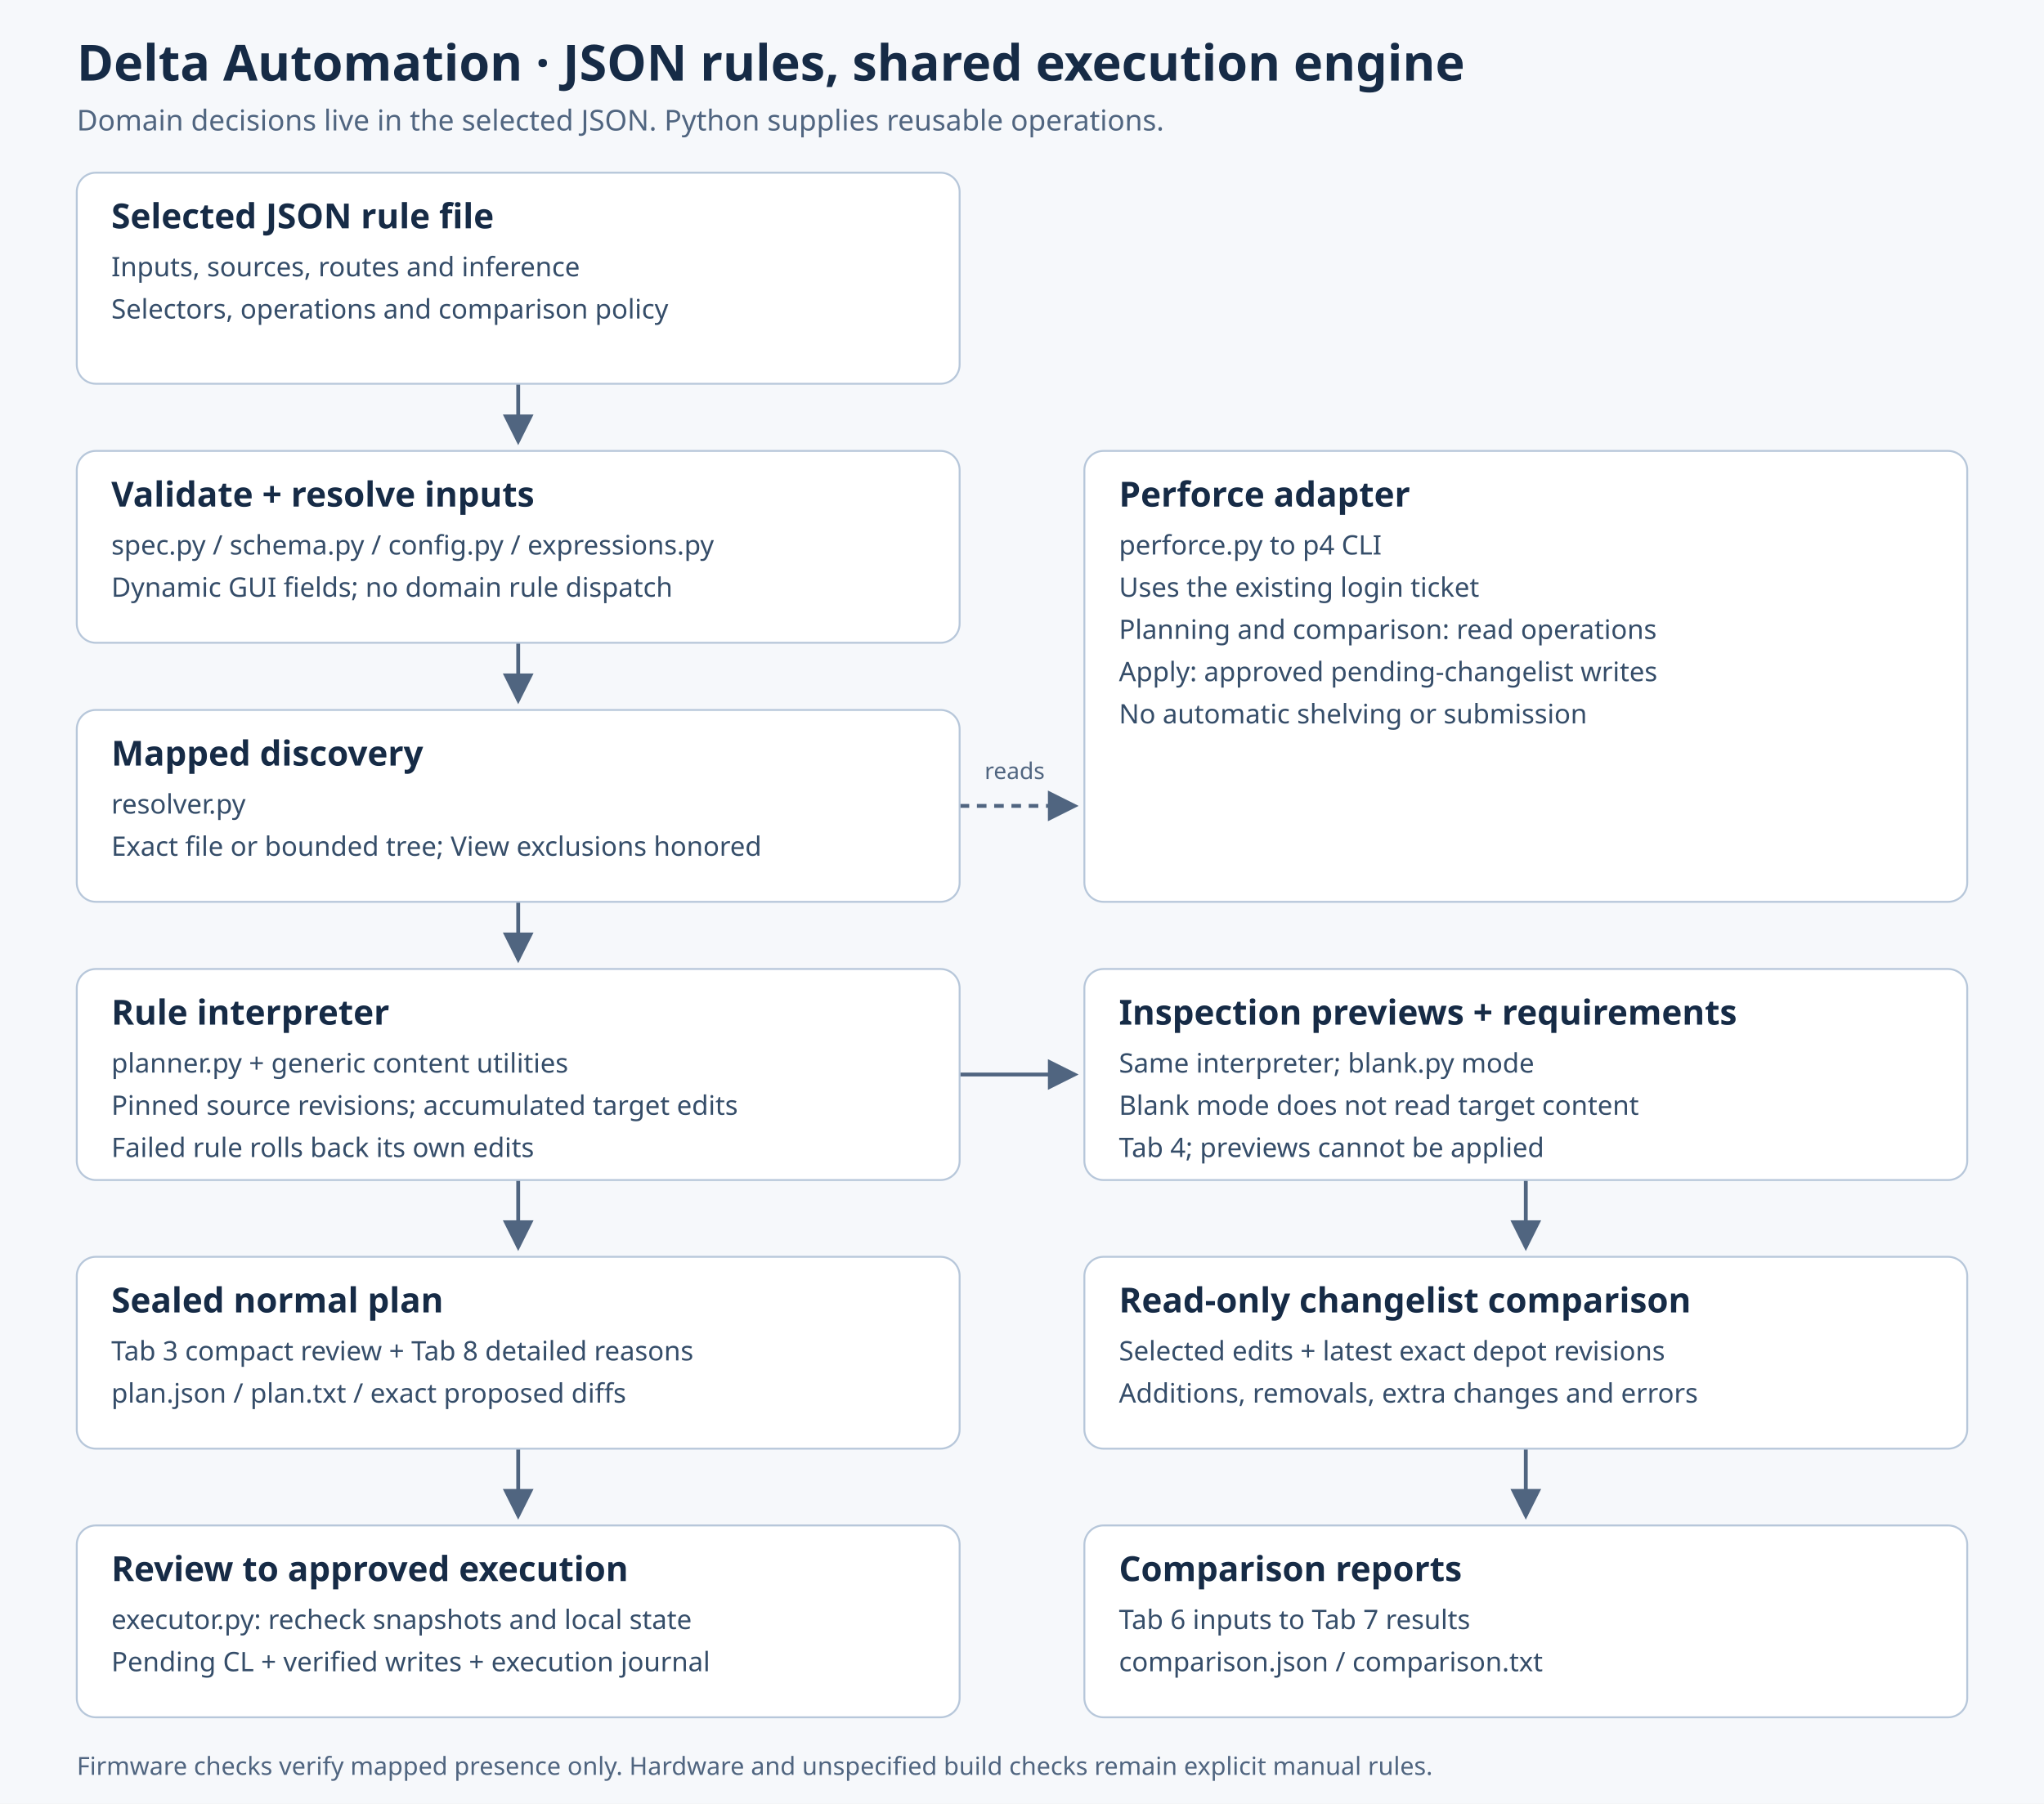
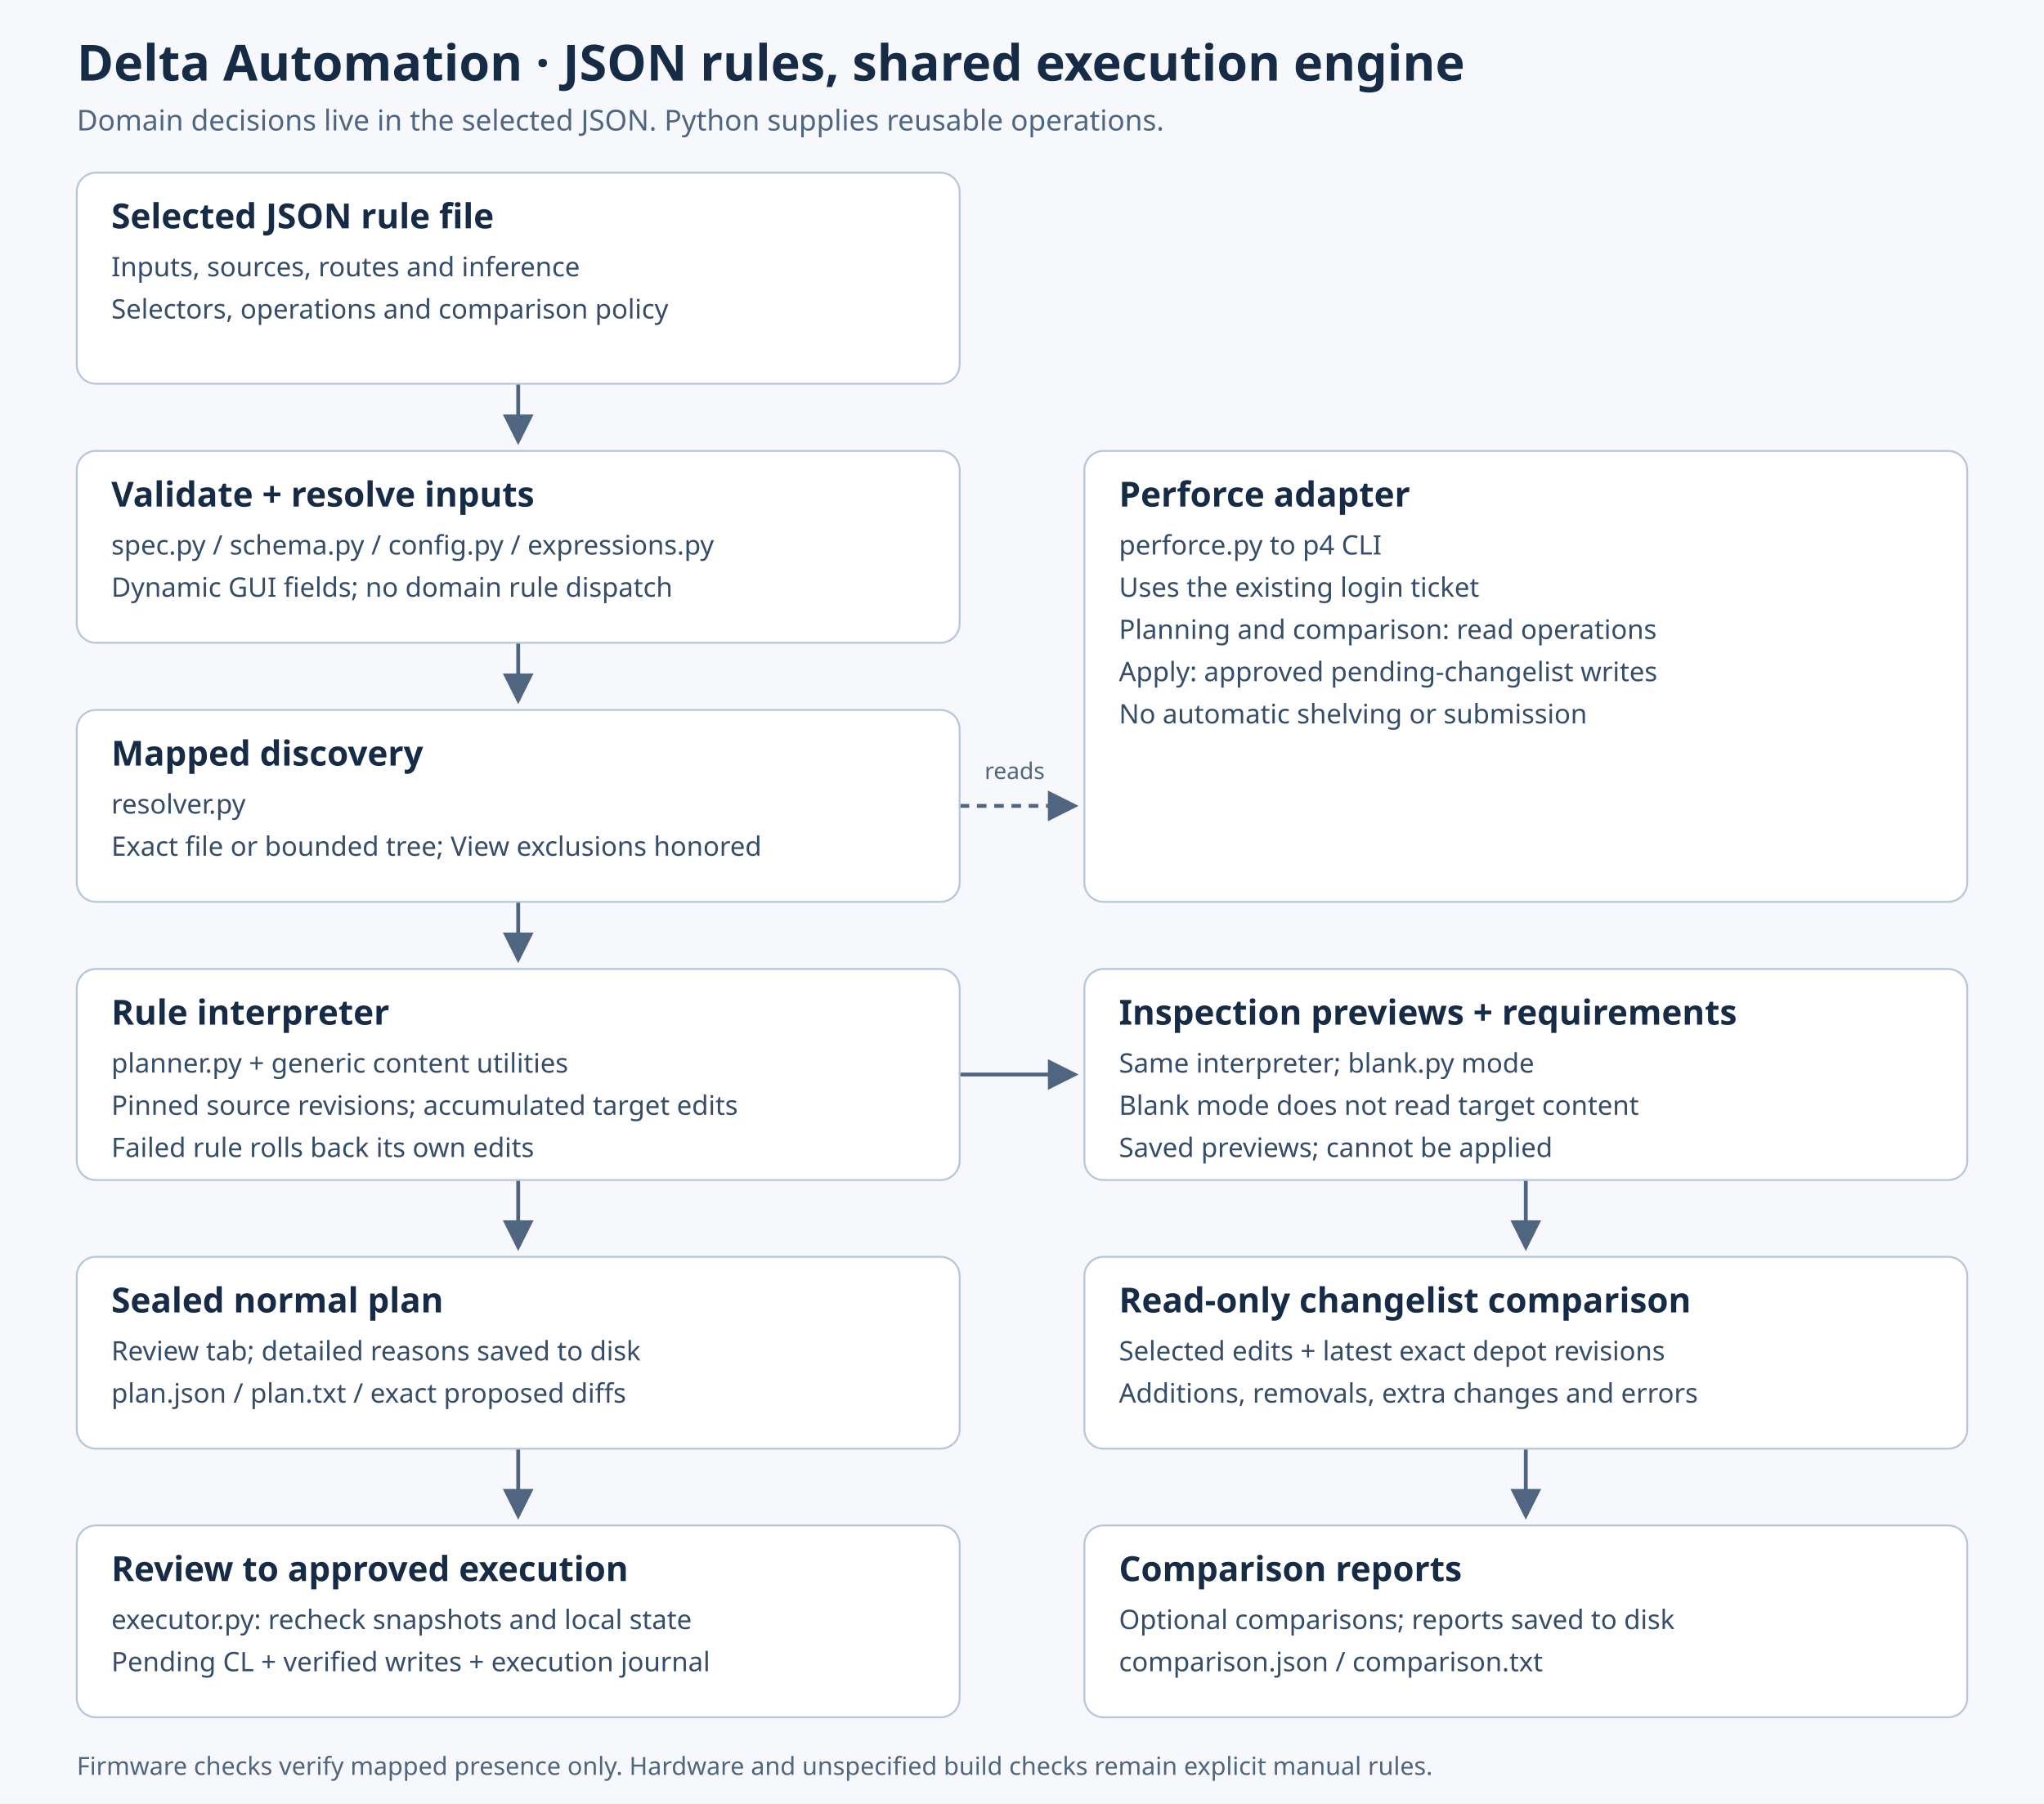
<svg xmlns="http://www.w3.org/2000/svg" width="1065" height="940" viewBox="0 0 1065 940" role="img" aria-labelledby="title desc">
  <defs>
    <marker id="arrow" markerWidth="8" markerHeight="8" refX="7" refY="4" orient="auto">
      <path d="M0,0 L8,4 L0,8 Z" fill="#506580" />
    </marker>
  </defs>
  <rect width="1065" height="940" fill="#f6f8fb" />
  <text x="40" y="42" font-family="sans-serif" font-size="26" font-weight="bold" fill="#162b46">Delta Automation · JSON rules, shared execution engine</text>
  <text x="40" y="68" font-family="sans-serif" font-size="15" fill="#506580">Domain decisions live in the selected JSON. Python supplies reusable operations.</text>
  <path d="M270,200 V230" stroke="#506580" stroke-width="2" fill="none" marker-end="url(#arrow)" />
  <path d="M270,335 V365" stroke="#506580" stroke-width="2" fill="none" marker-end="url(#arrow)" />
  <path d="M270,470 V500" stroke="#506580" stroke-width="2" fill="none" marker-end="url(#arrow)" />
  <path d="M270,615 V650" stroke="#506580" stroke-width="2" fill="none" marker-end="url(#arrow)" />
  <path d="M270,755 V790" stroke="#506580" stroke-width="2" fill="none" marker-end="url(#arrow)" />
  <path d="M795,615 V650" stroke="#506580" stroke-width="2" fill="none" marker-end="url(#arrow)" />
  <path d="M795,755 V790" stroke="#506580" stroke-width="2" fill="none" marker-end="url(#arrow)" />
  <path d="M500,560 H560" stroke="#506580" stroke-width="2" marker-end="url(#arrow)" />
  <path d="M500,420 H560" stroke="#506580" stroke-width="2" stroke-dasharray="5 4" marker-end="url(#arrow)" />
  <text x="513" y="406" font-family="sans-serif" font-size="12" fill="#506580">reads</text>
  <rect x="40" y="90" width="460" height="110" rx="10" fill="white" stroke="#b7c7da" />
  <text x="58" y="119" font-family="sans-serif" font-size="18" font-weight="bold" fill="#162b46">Selected JSON rule file</text>
  <text x="58" y="144" font-family="sans-serif" font-size="14" fill="#354d69">Inputs, sources, routes and inference</text>
  <text x="58" y="166" font-family="sans-serif" font-size="14" fill="#354d69">Selectors, operations and comparison policy</text>
  <rect x="40" y="235" width="460" height="100" rx="10" fill="white" stroke="#b7c7da" />
  <text x="58" y="264" font-family="sans-serif" font-size="18" font-weight="bold" fill="#162b46">Validate + resolve inputs</text>
  <text x="58" y="289" font-family="sans-serif" font-size="14" fill="#354d69">spec.py / schema.py / config.py / expressions.py</text>
  <text x="58" y="311" font-family="sans-serif" font-size="14" fill="#354d69">Dynamic GUI fields; no domain rule dispatch</text>
  <rect x="40" y="370" width="460" height="100" rx="10" fill="white" stroke="#b7c7da" />
  <text x="58" y="399" font-family="sans-serif" font-size="18" font-weight="bold" fill="#162b46">Mapped discovery</text>
  <text x="58" y="424" font-family="sans-serif" font-size="14" fill="#354d69">resolver.py</text>
  <text x="58" y="446" font-family="sans-serif" font-size="14" fill="#354d69">Exact file or bounded tree; View exclusions honored</text>
  <rect x="40" y="505" width="460" height="110" rx="10" fill="white" stroke="#b7c7da" />
  <text x="58" y="534" font-family="sans-serif" font-size="18" font-weight="bold" fill="#162b46">Rule interpreter</text>
  <text x="58" y="559" font-family="sans-serif" font-size="14" fill="#354d69">planner.py + generic content utilities</text>
  <text x="58" y="581" font-family="sans-serif" font-size="14" fill="#354d69">Pinned source revisions; accumulated target edits</text>
  <text x="58" y="603" font-family="sans-serif" font-size="14" fill="#354d69">Failed rule rolls back its own edits</text>
  <rect x="40" y="655" width="460" height="100" rx="10" fill="white" stroke="#b7c7da" />
  <text x="58" y="684" font-family="sans-serif" font-size="18" font-weight="bold" fill="#162b46">Sealed normal plan</text>
-   <text x="58" y="709" font-family="sans-serif" font-size="14" fill="#354d69">Tab 3 compact review + Tab 8 detailed reasons</text>
+   <text x="58" y="709" font-family="sans-serif" font-size="14" fill="#354d69">Review tab; detailed reasons saved to disk</text>
  <text x="58" y="731" font-family="sans-serif" font-size="14" fill="#354d69">plan.json / plan.txt / exact proposed diffs</text>
  <rect x="40" y="795" width="460" height="100" rx="10" fill="white" stroke="#b7c7da" />
  <text x="58" y="824" font-family="sans-serif" font-size="18" font-weight="bold" fill="#162b46">Review to approved execution</text>
  <text x="58" y="849" font-family="sans-serif" font-size="14" fill="#354d69">executor.py: recheck snapshots and local state</text>
  <text x="58" y="871" font-family="sans-serif" font-size="14" fill="#354d69">Pending CL + verified writes + execution journal</text>
  <rect x="565" y="505" width="460" height="110" rx="10" fill="white" stroke="#b7c7da" />
  <text x="583" y="534" font-family="sans-serif" font-size="18" font-weight="bold" fill="#162b46">Inspection previews + requirements</text>
  <text x="583" y="559" font-family="sans-serif" font-size="14" fill="#354d69">Same interpreter; blank.py mode</text>
  <text x="583" y="581" font-family="sans-serif" font-size="14" fill="#354d69">Blank mode does not read target content</text>
-   <text x="583" y="603" font-family="sans-serif" font-size="14" fill="#354d69">Tab 4; previews cannot be applied</text>
+   <text x="583" y="603" font-family="sans-serif" font-size="14" fill="#354d69">Saved previews; cannot be applied</text>
  <rect x="565" y="655" width="460" height="100" rx="10" fill="white" stroke="#b7c7da" />
  <text x="583" y="684" font-family="sans-serif" font-size="18" font-weight="bold" fill="#162b46">Read-only changelist comparison</text>
  <text x="583" y="709" font-family="sans-serif" font-size="14" fill="#354d69">Selected edits + latest exact depot revisions</text>
  <text x="583" y="731" font-family="sans-serif" font-size="14" fill="#354d69">Additions, removals, extra changes and errors</text>
  <rect x="565" y="795" width="460" height="100" rx="10" fill="white" stroke="#b7c7da" />
  <text x="583" y="824" font-family="sans-serif" font-size="18" font-weight="bold" fill="#162b46">Comparison reports</text>
-   <text x="583" y="849" font-family="sans-serif" font-size="14" fill="#354d69">Tab 6 inputs to Tab 7 results</text>
+   <text x="583" y="849" font-family="sans-serif" font-size="14" fill="#354d69">Optional comparisons; reports saved to disk</text>
  <text x="583" y="871" font-family="sans-serif" font-size="14" fill="#354d69">comparison.json / comparison.txt</text>
  <rect x="565" y="235" width="460" height="235" rx="10" fill="white" stroke="#b7c7da" />
  <text x="583" y="264" font-family="sans-serif" font-size="18" font-weight="bold" fill="#162b46">Perforce adapter</text>
  <text x="583" y="289" font-family="sans-serif" font-size="14" fill="#354d69">perforce.py to p4 CLI</text>
  <text x="583" y="311" font-family="sans-serif" font-size="14" fill="#354d69">Uses the existing login ticket</text>
  <text x="583" y="333" font-family="sans-serif" font-size="14" fill="#354d69">Planning and comparison: read operations</text>
  <text x="583" y="355" font-family="sans-serif" font-size="14" fill="#354d69">Apply: approved pending-changelist writes</text>
  <text x="583" y="377" font-family="sans-serif" font-size="14" fill="#354d69">No automatic shelving or submission</text>
  <text x="40" y="925" font-family="sans-serif" font-size="13" fill="#506580">Firmware checks verify mapped presence only. Hardware and unspecified build checks remain explicit manual rules.</text>
</svg>
